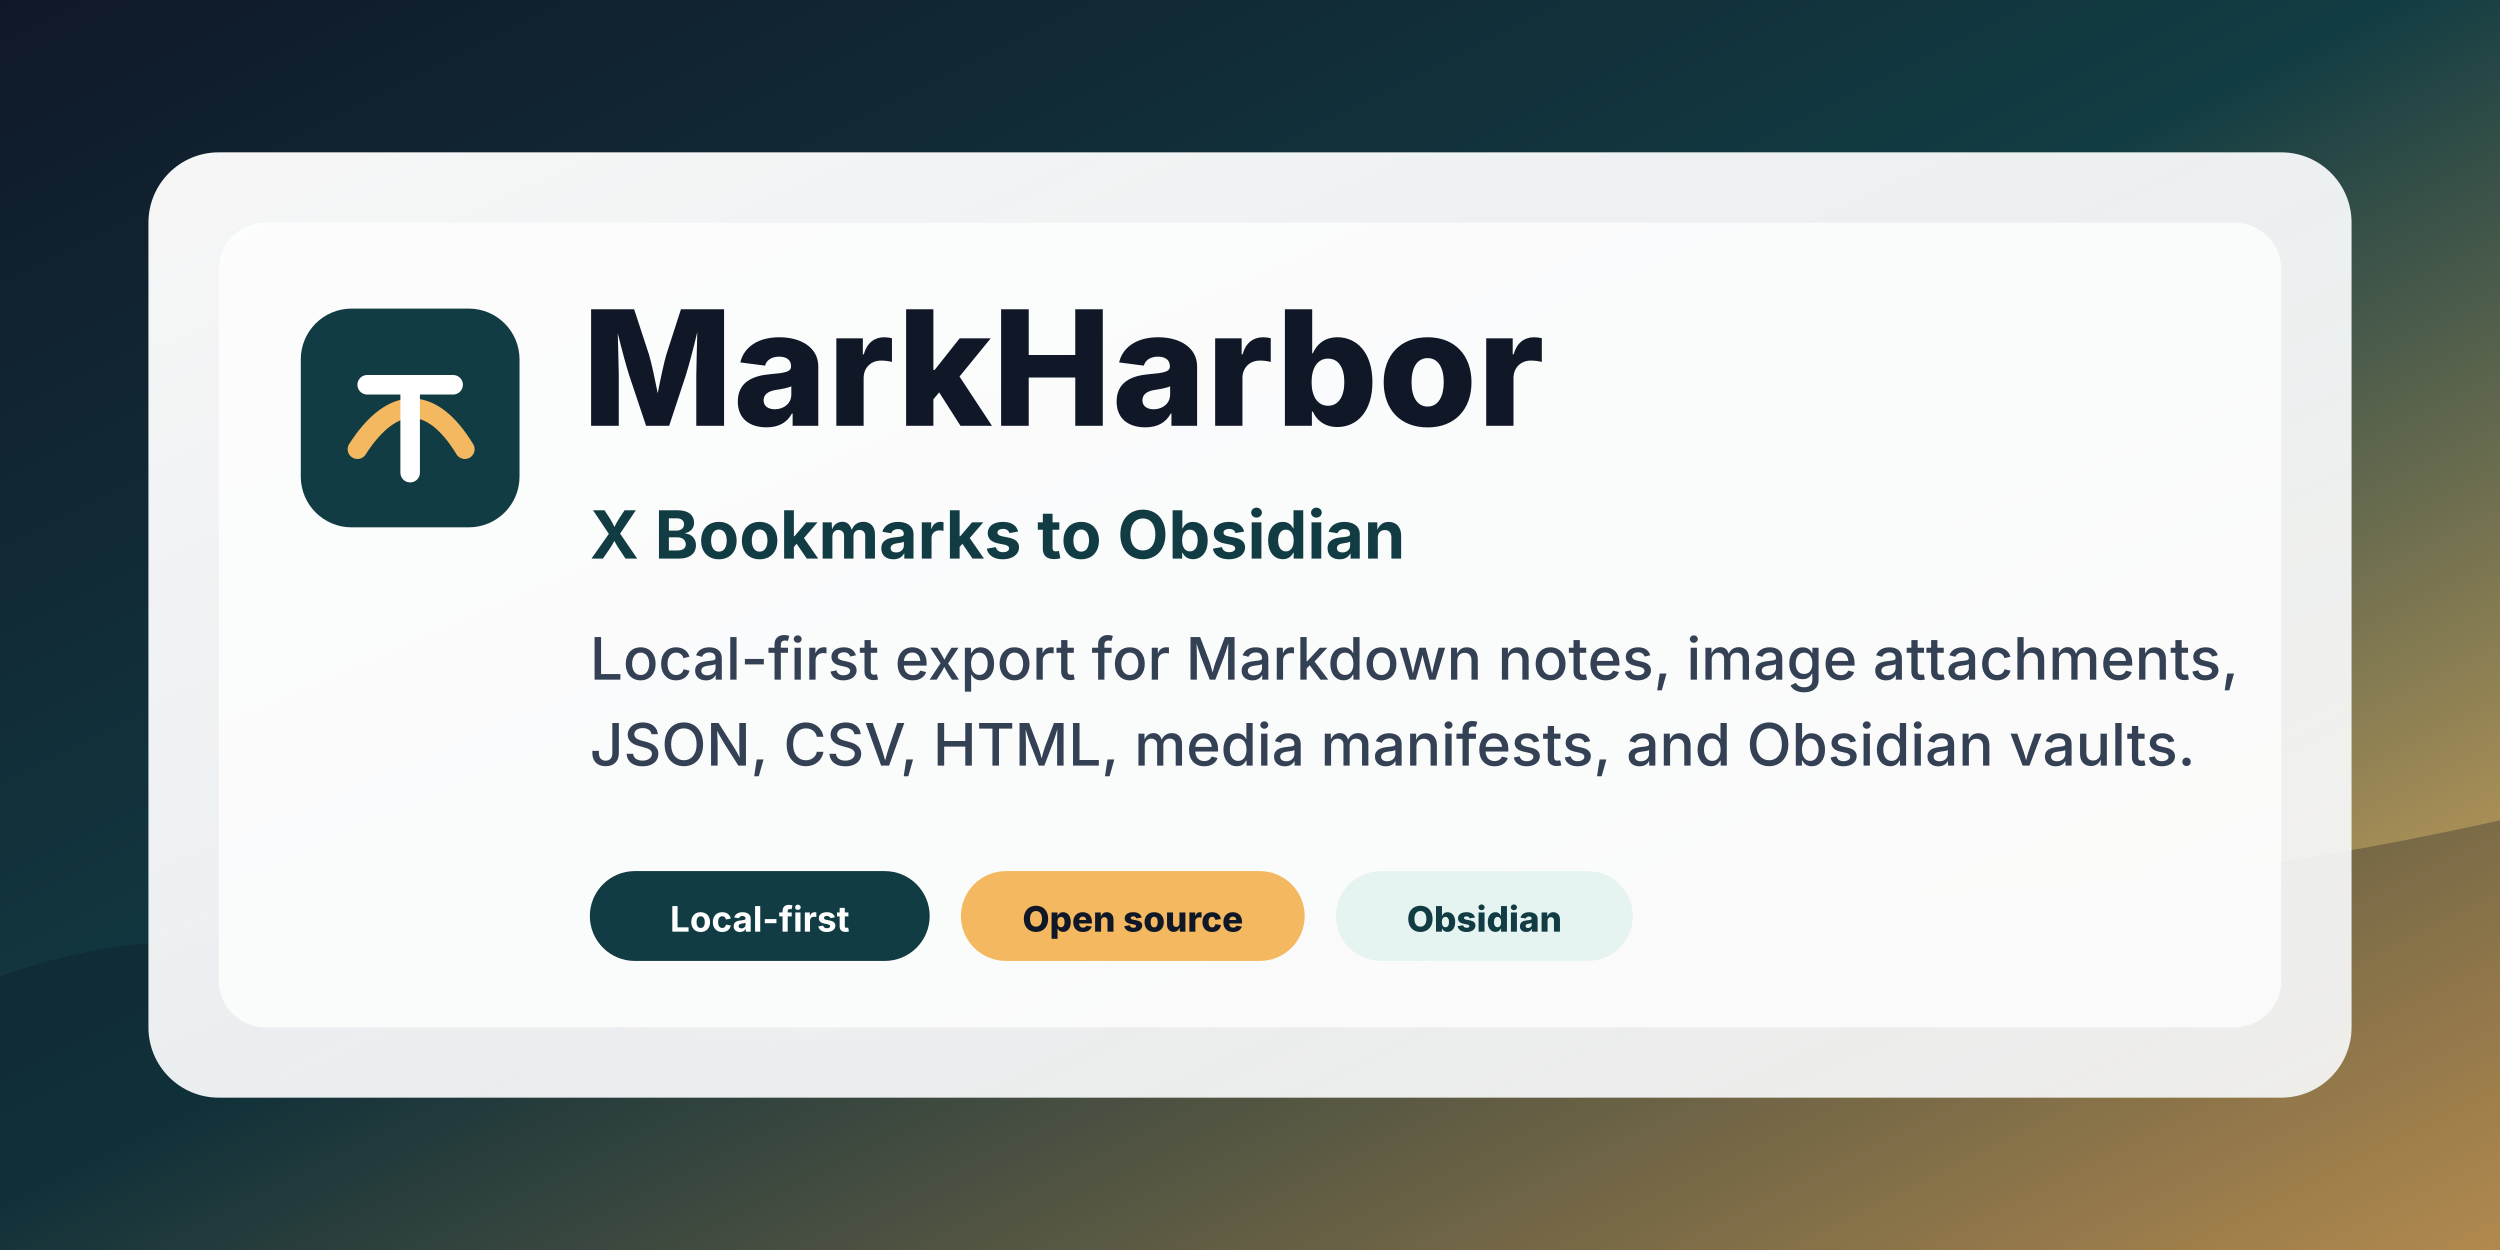
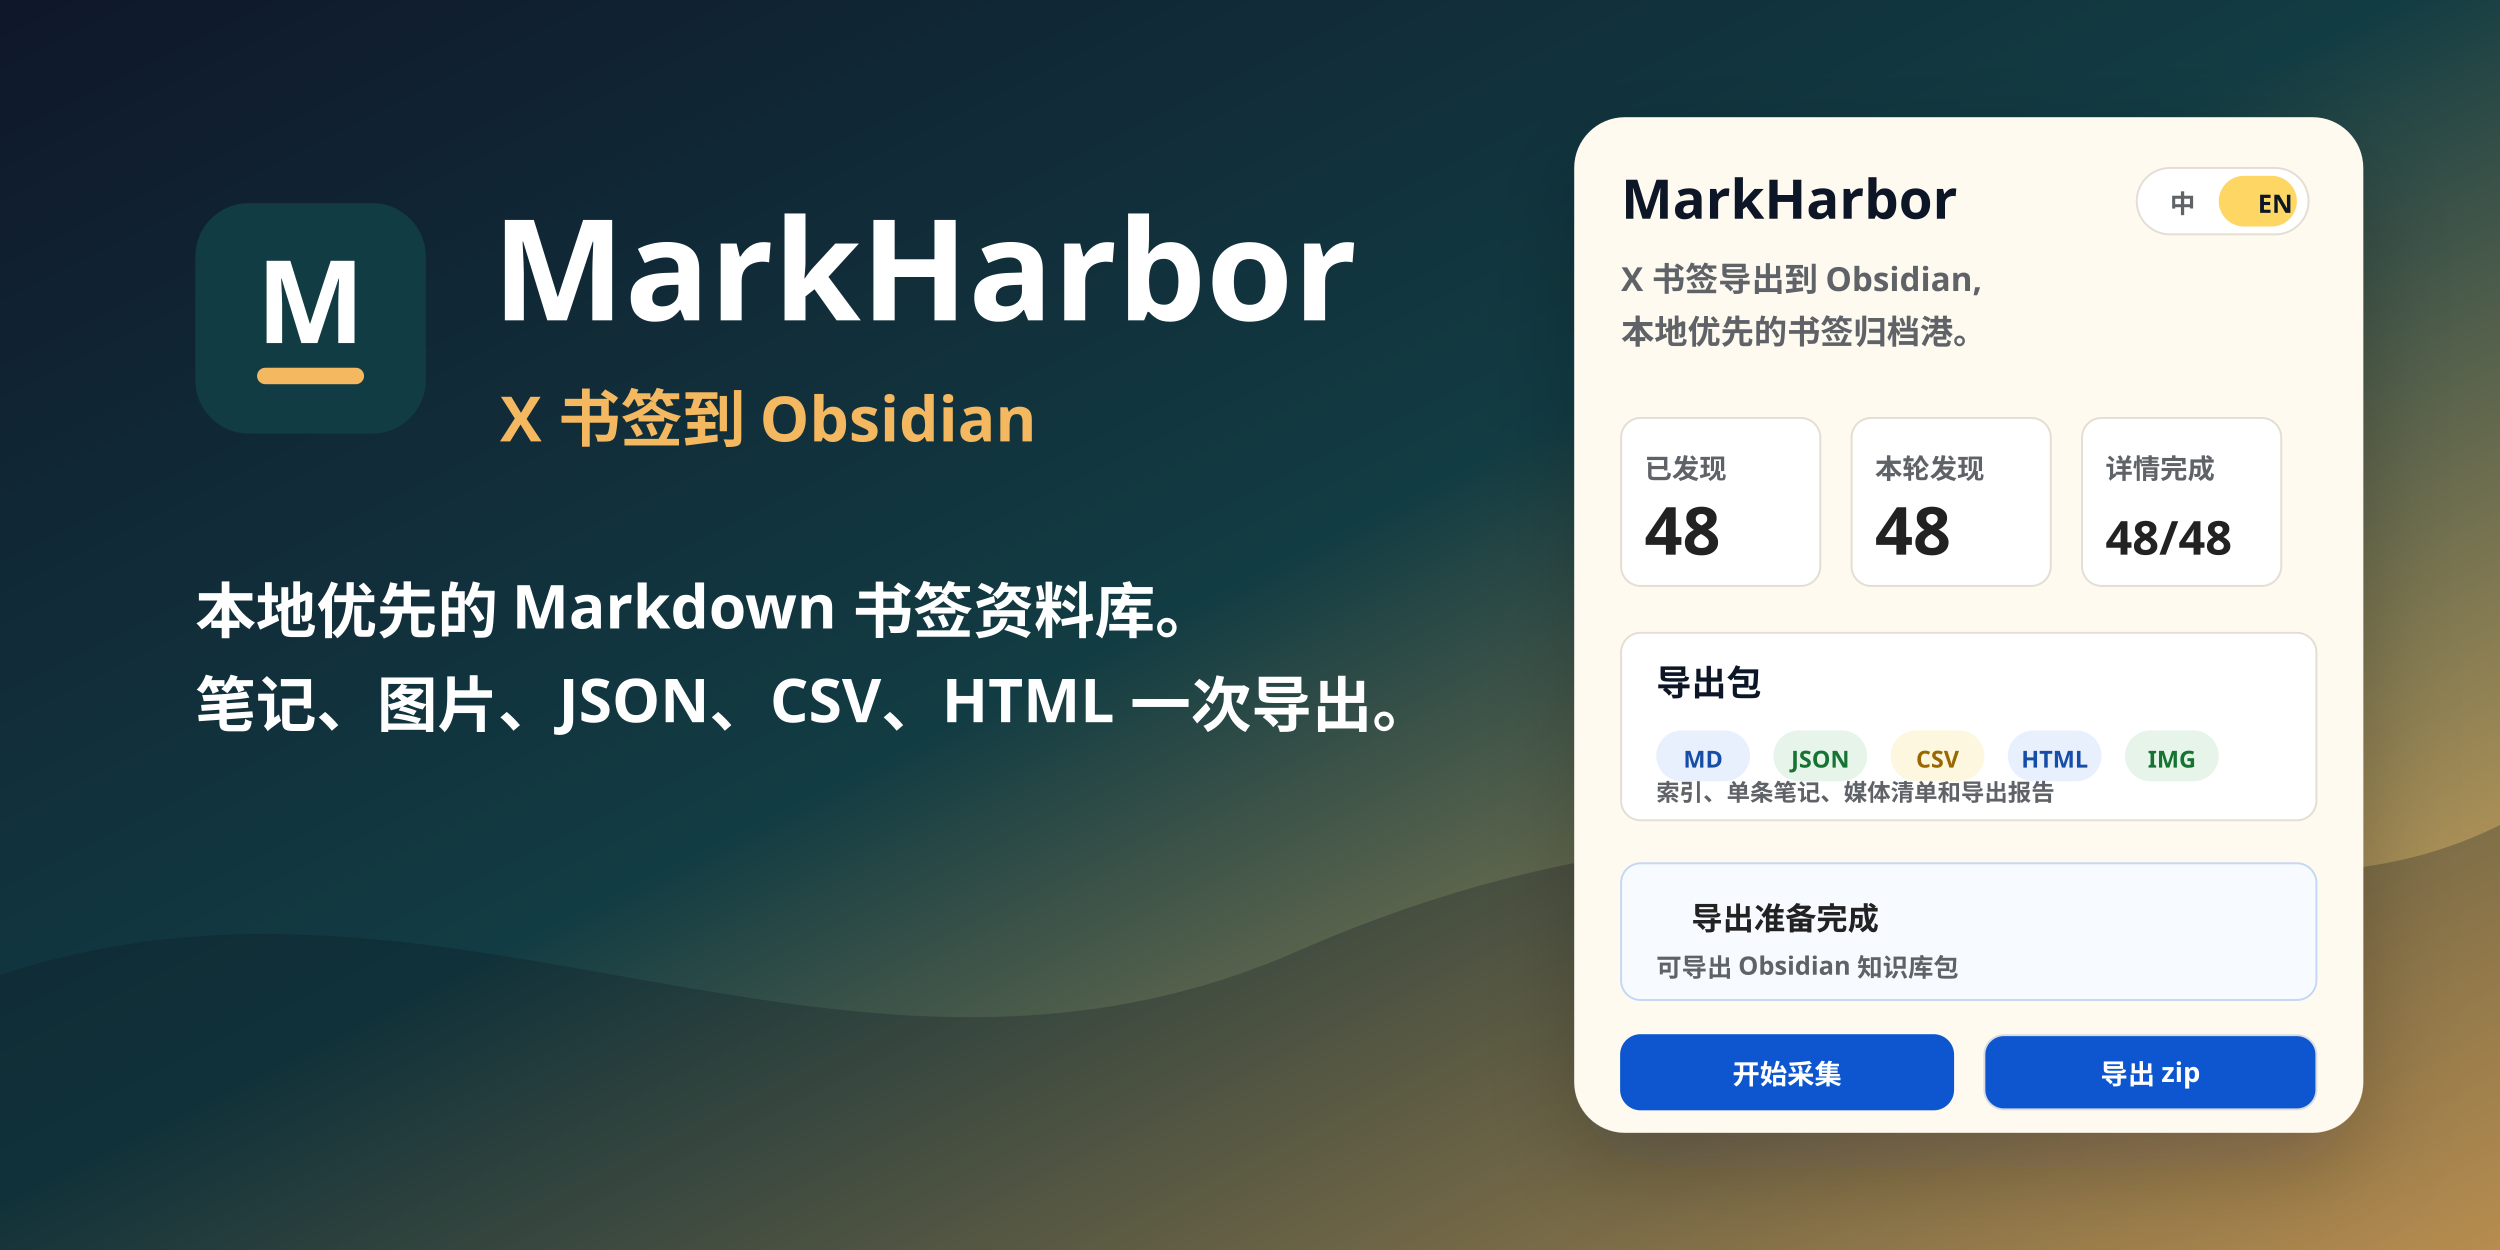
- <svg xmlns="http://www.w3.org/2000/svg" width="1280" height="640" viewBox="0 0 1280 640" role="img" aria-labelledby="title desc">
+ <svg xmlns="http://www.w3.org/2000/svg" width="1280" height="640" viewBox="0 0 1280 640" role="img">
  <defs>
-     <linearGradient id="bg" x1="0" y1="0" x2="1" y2="1">
-       <stop offset="0%" stop-color="#101828" />
+     <linearGradient id="pageBg" x1="0" y1="0" x2="1" y2="1">
+       <stop offset="0%" stop-color="#0F172A" />
      <stop offset="48%" stop-color="#123C43" />
      <stop offset="100%" stop-color="#F4B860" />
    </linearGradient>
-     <linearGradient id="panel" x1="0" y1="0" x2="1" y2="1">
-       <stop offset="0%" stop-color="#FFFFFF" stop-opacity="0.96" />
-       <stop offset="100%" stop-color="#F8FAFC" stop-opacity="0.90" />
+     <linearGradient id="cardBg" x1="0" y1="0" x2="1" y2="1">
+       <stop offset="0%" stop-color="#FFFFFF" />
+       <stop offset="100%" stop-color="#F8FAFC" />
    </linearGradient>
+     <filter id="softShadow" x="-20%" y="-20%" width="140%" height="140%">
+       <feDropShadow dx="0" dy="18" stdDeviation="24" flood-color="#0F172A" flood-opacity="0.22" />
+     </filter>
  </defs>
-   <rect width="1280" height="640" fill="url(#bg)" />
-   <path d="M0 500 C190 430 330 590 520 510 C760 410 900 505 1280 420 L1280 640 L0 640 Z" fill="#0B1220" opacity="0.28" />
-   <rect x="76" y="78" width="1128" height="484" rx="36" fill="url(#panel)" />
-   <rect x="112" y="114" width="1056" height="412" rx="24" fill="#FFFFFF" opacity="0.74" />
-   <g transform="translate(154 158)">
+   <rect width="1280" height="640" fill="url(#pageBg)" />
+   <path d="M0 499.2 C230.4 422.4 435.2 588.8 665.6 486.4 C960 358.4 1126.4 499.2 1280 422.4 L1280 640 L0 640 Z" fill="#0B1220" opacity="0.26" />
+   <g transform="translate(100 104) scale(1.053571)">
    <rect x="0" y="0" width="112" height="112" rx="26" fill="#123C43" />
-     <path d="M29 72 C47 44 67 44 84 72" fill="none" stroke="#F4B860" stroke-width="10" stroke-linecap="round" />
-     <path d="M34 39 L78 39" stroke="#FFFFFF" stroke-width="10" stroke-linecap="round" />
-     <path d="M56 39 L56 84" stroke="#FFFFFF" stroke-width="10" stroke-linecap="round" />
+     <text x="56" y="68" text-anchor="middle" font-family="Hiragino Sans GB" font-size="56" font-weight="850" fill="#FFFFFF">M</text>
+     <rect x="30" y="80" width="52" height="8" rx="4" fill="#F4B860" />
  </g>
-   <text x="298" y="218" font-family="Inter, ui-sans-serif, system-ui, -apple-system, BlinkMacSystemFont, Segoe UI, sans-serif" font-size="82" font-weight="800" fill="#101828">MarkHarbor</text>
-   <text x="302" y="286" font-family="Inter, ui-sans-serif, system-ui, -apple-system, BlinkMacSystemFont, Segoe UI, sans-serif" font-size="34" font-weight="650" fill="#123C43">X Bookmarks to Obsidian</text>
-   <text x="302" y="348" font-family="Inter, ui-sans-serif, system-ui, -apple-system, BlinkMacSystemFont, Segoe UI, sans-serif" font-size="30" font-weight="500" fill="#344054">Local-first export for Markdown notes, image attachments,</text>
-   <text x="302" y="392" font-family="Inter, ui-sans-serif, system-ui, -apple-system, BlinkMacSystemFont, Segoe UI, sans-serif" font-size="30" font-weight="500" fill="#344054">JSON, CSV, HTML, media manifests, and Obsidian vaults.</text>
-   <g transform="translate(302 446)">
-     <rect x="0" y="0" width="174" height="46" rx="23" fill="#123C43" />
-     <text x="87" y="31" text-anchor="middle" font-family="Inter, ui-sans-serif, system-ui, sans-serif" font-size="18" font-weight="700" fill="#FFFFFF">Local-first</text>
-     <rect x="190" y="0" width="176" height="46" rx="23" fill="#F4B860" />
-     <text x="278" y="31" text-anchor="middle" font-family="Inter, ui-sans-serif, system-ui, sans-serif" font-size="18" font-weight="800" fill="#101828">Open source</text>
-     <rect x="382" y="0" width="152" height="46" rx="23" fill="#E6F4F1" />
-     <text x="458" y="31" text-anchor="middle" font-family="Inter, ui-sans-serif, system-ui, sans-serif" font-size="18" font-weight="800" fill="#123C43">Obsidian</text>
+   <text x="252" y="164" text-anchor="start" font-family="Hiragino Sans GB" font-size="72" font-weight="850" fill="#FFFFFF">MarkHarbor</text>
+   <text x="256" y="226" text-anchor="start" font-family="Hiragino Sans GB" font-size="32" font-weight="750" fill="#F4B860">X 书签到 Obsidian</text>
+   <text x="100" y="324" text-anchor="start" font-family="Hiragino Sans GB" font-size="31" font-weight="650" fill="#FFFFFF">本地优先的 Markdown 书签资料库。</text>
+   <text x="100" y="372" text-anchor="start" font-family="Hiragino Sans GB" font-size="31" font-weight="650" fill="#FFFFFF">笔记、图片、JSON、CSV、HTML 一次导出。</text>
+   <g filter="url(#softShadow)">
+     <rect x="806" y="60" width="404" height="520" rx="26" fill="#FFFAF0" />
+     <g transform="translate(830 84)">
+       <text x="0" y="28" text-anchor="start" font-family="Hiragino Sans GB" font-size="28" font-weight="800" fill="#101828">MarkHarbor</text>
+       <text x="0" y="65" text-anchor="start" font-family="Hiragino Sans GB" font-size="17" font-weight="650" fill="#5F6368">X 书签导出到 Obsidian,</text>
+       <text x="0" y="92" text-anchor="start" font-family="Hiragino Sans GB" font-size="17" font-weight="650" fill="#5F6368">本地优先的书签归档港。</text>
+       <rect x="264" y="2" width="88" height="34" rx="17" fill="#FFFFFF" stroke="#E4DED2" />
+       <rect x="306" y="6" width="40" height="26" rx="13" fill="#FDD663" />
+       <text x="281" y="25" text-anchor="start" font-family="Hiragino Sans GB" font-size="13" font-weight="700" fill="#5F6368">中</text>
+       <text x="326" y="25" text-anchor="start" font-family="Hiragino Sans GB" font-size="13" font-weight="800" fill="#101828">EN</text>
+     </g>
+     <rect x="830" y="214" width="102" height="86" rx="10" fill="#FFFFFF" stroke="#E4DED2" />
+     <text x="842" y="245" text-anchor="start" font-family="Hiragino Sans GB" font-size="14" font-weight="650" fill="#5F6368">已发现</text>
+     <text x="842" y="284" text-anchor="start" font-family="Hiragino Sans GB" font-size="34" font-weight="800" fill="#202124">48</text>
+     <rect x="948" y="214" width="102" height="86" rx="10" fill="#FFFFFF" stroke="#E4DED2" />
+     <text x="960" y="245" text-anchor="start" font-family="Hiragino Sans GB" font-size="14" font-weight="650" fill="#5F6368">本轮发现</text>
+     <text x="960" y="284" text-anchor="start" font-family="Hiragino Sans GB" font-size="34" font-weight="800" fill="#202124">48</text>
+     <rect x="1066" y="214" width="102" height="86" rx="10" fill="#FFFFFF" stroke="#E4DED2" />
+     <text x="1078" y="245" text-anchor="start" font-family="Hiragino Sans GB" font-size="14" font-weight="650" fill="#5F6368">详情完成</text>
+     <text x="1078" y="284" text-anchor="start" font-family="Hiragino Sans GB" font-size="24" font-weight="800" fill="#202124">48/48</text>
+     <rect x="830" y="324" width="356" height="96" rx="10" fill="#FFFFFF" stroke="#E4DED2" />
+     <text x="848" y="356" text-anchor="start" font-family="Hiragino Sans GB" font-size="18" font-weight="800" fill="#101828">导出包</text>
+     <rect x="848" y="374" width="48" height="26" rx="13" fill="#E8F0FE" />
+     <text x="872" y="393" text-anchor="middle" font-family="Hiragino Sans GB" font-size="12" font-weight="800" fill="#174EA6">MD</text>
+     <rect x="908" y="374" width="48" height="26" rx="13" fill="#E6F4EA" />
+     <text x="932" y="393" text-anchor="middle" font-family="Hiragino Sans GB" font-size="12" font-weight="800" fill="#137333">JSON</text>
+     <rect x="968" y="374" width="48" height="26" rx="13" fill="#FEF7E0" />
+     <text x="992" y="393" text-anchor="middle" font-family="Hiragino Sans GB" font-size="12" font-weight="800" fill="#9A6700">CSV</text>
+     <rect x="1028" y="374" width="48" height="26" rx="13" fill="#E8F0FE" />
+     <text x="1052" y="393" text-anchor="middle" font-family="Hiragino Sans GB" font-size="12" font-weight="800" fill="#174EA6">HTML</text>
+     <rect x="1088" y="374" width="48" height="26" rx="13" fill="#E6F4EA" />
+     <text x="1112" y="393" text-anchor="middle" font-family="Hiragino Sans GB" font-size="12" font-weight="800" fill="#137333">IMG</text>
+     <text x="848" y="410" text-anchor="start" font-family="Hiragino Sans GB" font-size="12" font-weight="600" fill="#5F6368">索引、单条笔记、媒体清单和导出报告</text>
+     <rect x="830" y="442" width="356" height="70" rx="10" fill="#F7FBFF" stroke="#C4D7F5" />
+     <text x="866" y="476" text-anchor="start" font-family="Hiragino Sans GB" font-size="16" font-weight="800" fill="#202124">导出准备完成</text>
+     <text x="848" y="500" text-anchor="start" font-family="Hiragino Sans GB" font-size="13" font-weight="600" fill="#5F6368">可导出 Obsidian 知识库包</text>
+     <rect x="830" y="530" width="170" height="38" rx="10" fill="#0B57D0" stroke="#0B57D0" />
+     <text x="915" y="555" text-anchor="middle" font-family="Hiragino Sans GB" font-size="14" font-weight="800" fill="#FFFFFF">开始采集</text>
+     <rect x="1016" y="530" width="170" height="38" rx="10" fill="#0B57D0" stroke="#DADCE0" />
+     <text x="1101" y="555" text-anchor="middle" font-family="Hiragino Sans GB" font-size="14" font-weight="800" fill="#FFFFFF">导出 zip</text>
  </g>
</svg>
